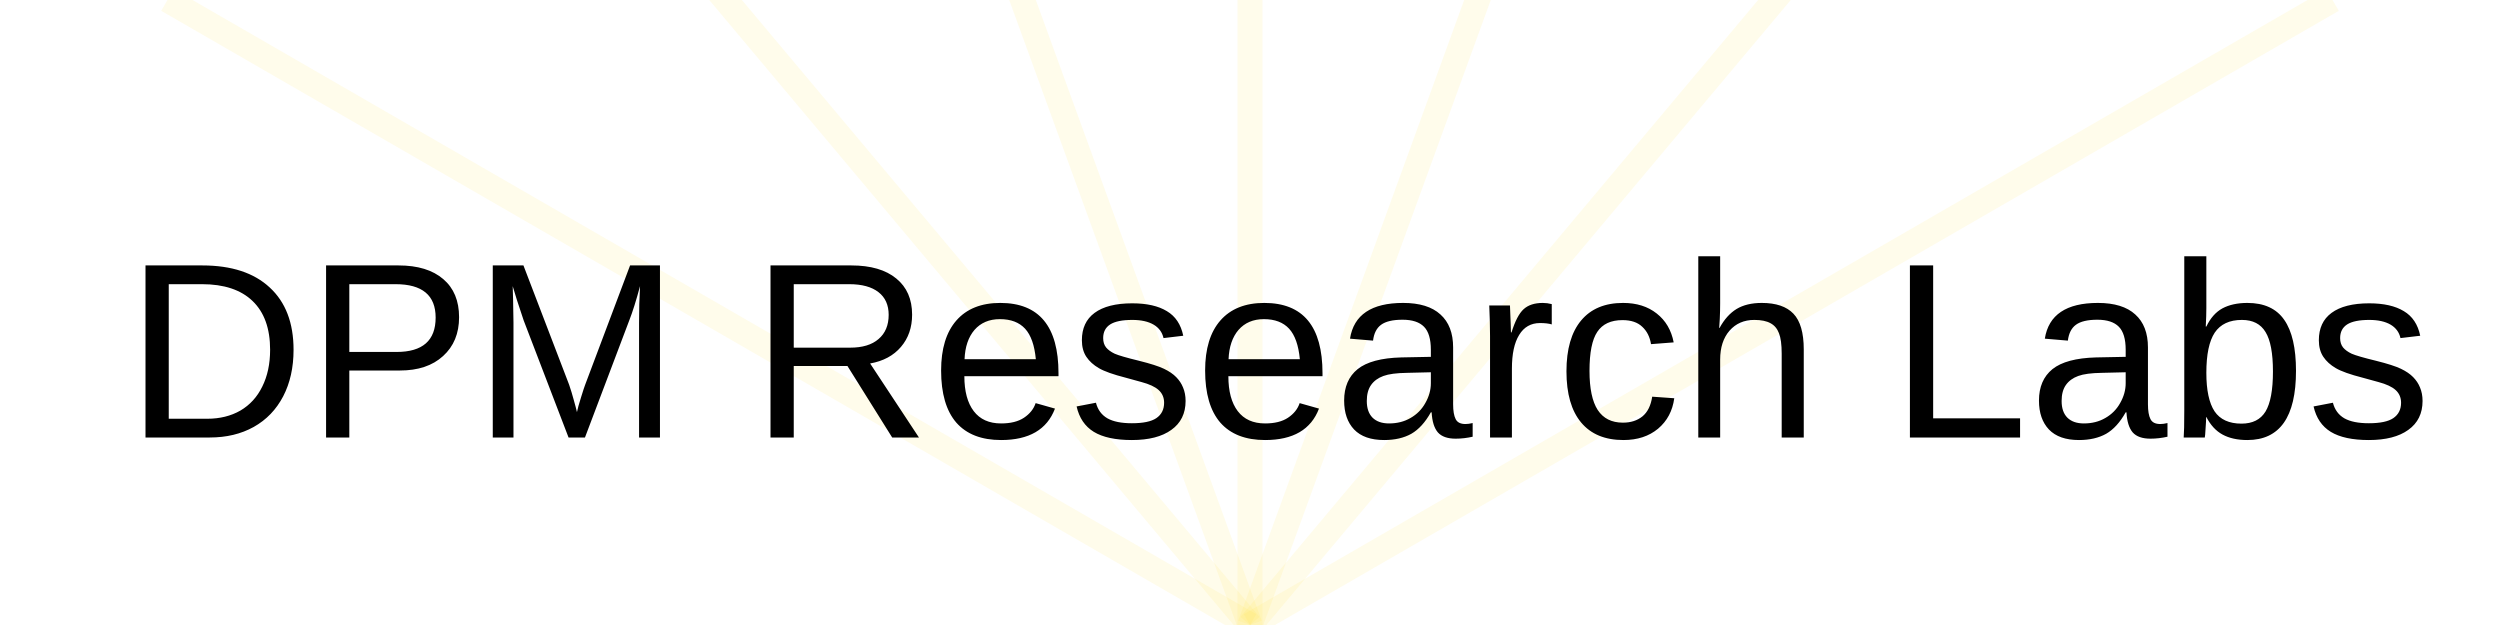
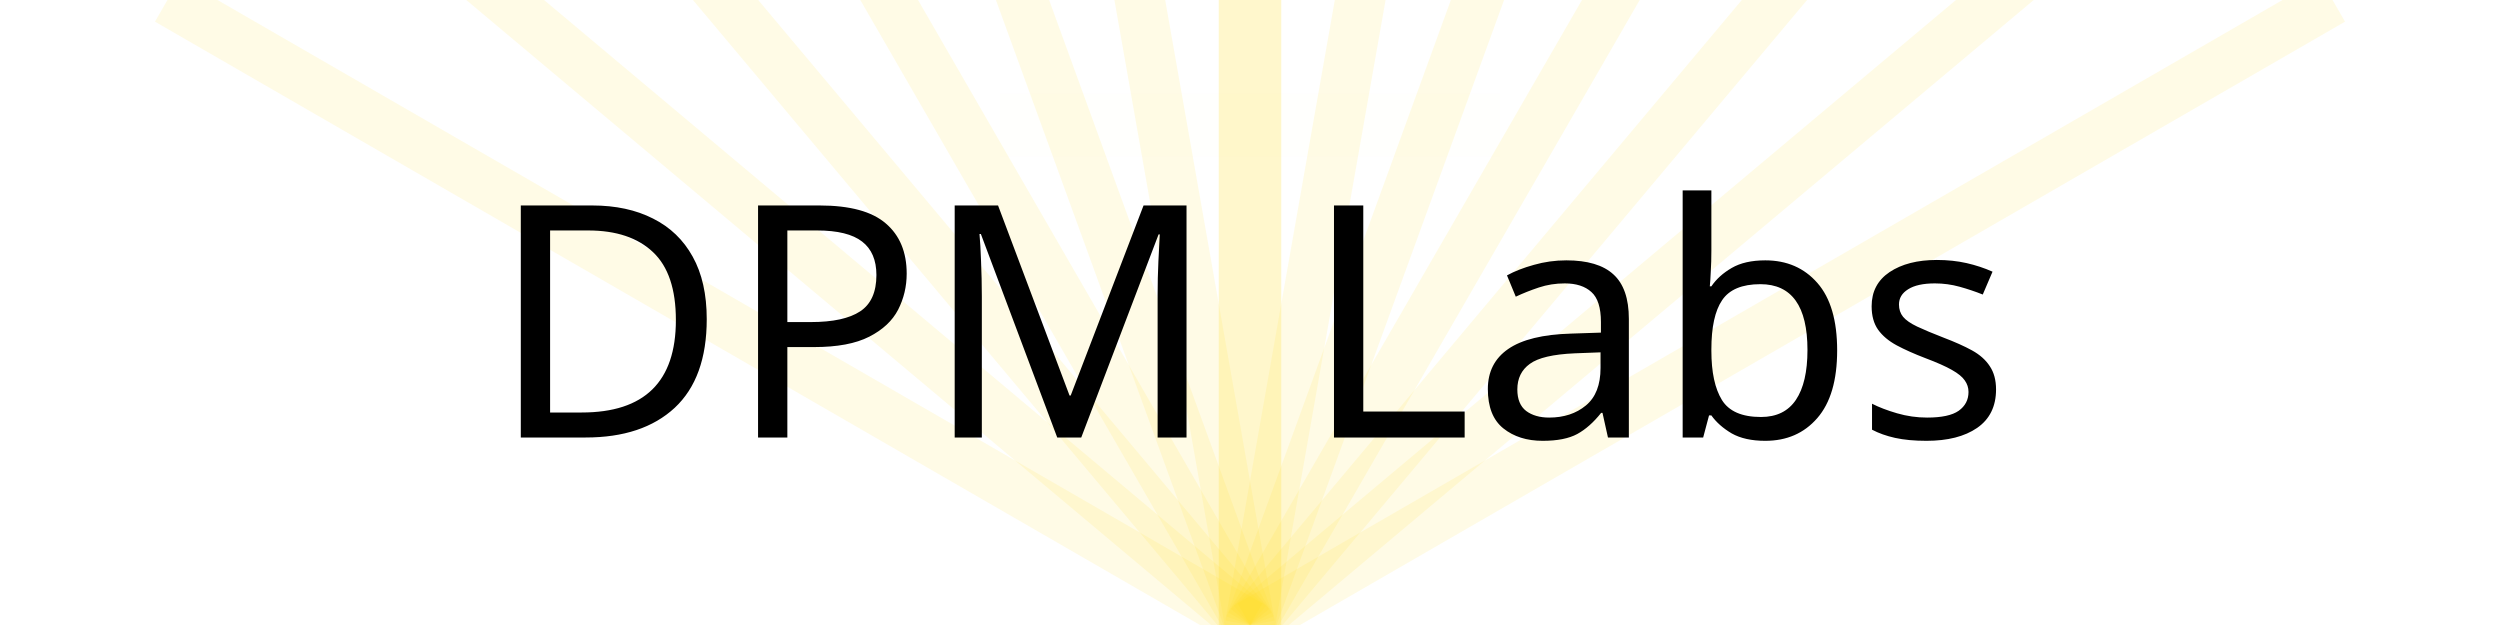
<svg xmlns="http://www.w3.org/2000/svg" width="200" height="50" viewBox="0 0 200 50">
  <defs>
    <g id="rays">
-       <line x1="100" y1="50" x2="100" y2="-50" stroke="#FFD700" stroke-width="2" opacity="0.08" transform="rotate(-60 100 50)" />
-       <line x1="100" y1="50" x2="100" y2="-50" stroke="#FFD700" stroke-width="2" opacity="0.08" transform="rotate(-40 100 50)" />
-       <line x1="100" y1="50" x2="100" y2="-50" stroke="#FFD700" stroke-width="2" opacity="0.08" transform="rotate(-20 100 50)" />
-       <line x1="100" y1="50" x2="100" y2="-50" stroke="#FFD700" stroke-width="2" opacity="0.08" transform="rotate(0 100 50)" />
-       <line x1="100" y1="50" x2="100" y2="-50" stroke="#FFD700" stroke-width="2" opacity="0.08" transform="rotate(20 100 50)" />
-       <line x1="100" y1="50" x2="100" y2="-50" stroke="#FFD700" stroke-width="2" opacity="0.08" transform="rotate(40 100 50)" />
-       <line x1="100" y1="50" x2="100" y2="-50" stroke="#FFD700" stroke-width="2" opacity="0.08" transform="rotate(60 100 50)" />
+       <line x1="100" y1="50" x2="100" y2="-50" stroke="#FFD700" stroke-width="4" opacity="0.1" transform="rotate(-60 100 50)" />
+       <line x1="100" y1="50" x2="100" y2="-50" stroke="#FFD700" stroke-width="4" opacity="0.1" transform="rotate(-50 100 50)" />
+       <line x1="100" y1="50" x2="100" y2="-50" stroke="#FFD700" stroke-width="4" opacity="0.1" transform="rotate(-40 100 50)" />
+       <line x1="100" y1="50" x2="100" y2="-50" stroke="#FFD700" stroke-width="4" opacity="0.1" transform="rotate(-30 100 50)" />
+       <line x1="100" y1="50" x2="100" y2="-50" stroke="#FFD700" stroke-width="4" opacity="0.1" transform="rotate(-20 100 50)" />
+       <line x1="100" y1="50" x2="100" y2="-50" stroke="#FFD700" stroke-width="4" opacity="0.1" transform="rotate(-10 100 50)" />
+       <line x1="100" y1="50" x2="100" y2="-50" stroke="#FFD700" stroke-width="4" opacity="0.1" transform="rotate(10 100 50)" />
+       <line x1="100" y1="50" x2="100" y2="-50" stroke="#FFD700" stroke-width="4" opacity="0.1" transform="rotate(20 100 50)" />
+       <line x1="100" y1="50" x2="100" y2="-50" stroke="#FFD700" stroke-width="4" opacity="0.1" transform="rotate(30 100 50)" />
+       <line x1="100" y1="50" x2="100" y2="-50" stroke="#FFD700" stroke-width="4" opacity="0.1" transform="rotate(40 100 50)" />
+       <line x1="100" y1="50" x2="100" y2="-50" stroke="#FFD700" stroke-width="4" opacity="0.1" transform="rotate(50 100 50)" />
+       <line x1="100" y1="50" x2="100" y2="-50" stroke="#FFD700" stroke-width="4" opacity="0.1" transform="rotate(60 100 50)" />
    </g>
  </defs>
  <use href="#rays" />
-   <text x="10" y="35" font-family="Arial, sans-serif" font-size="20" fill="#000">DPM Research Labs</text>
+   <line x1="100" y1="50" x2="100" y2="-50" stroke="#FFD700" stroke-width="5" opacity="0.2" />
+   <line x1="80" y1="10" x2="120" y2="10" stroke="#FFD700" stroke-width="5" opacity="0.01" />
+   <text x="100" y="35" text-anchor="middle" font-family="Orbitron, sans-serif" font-size="26" fill="#000">DPM Labs</text>
</svg>
